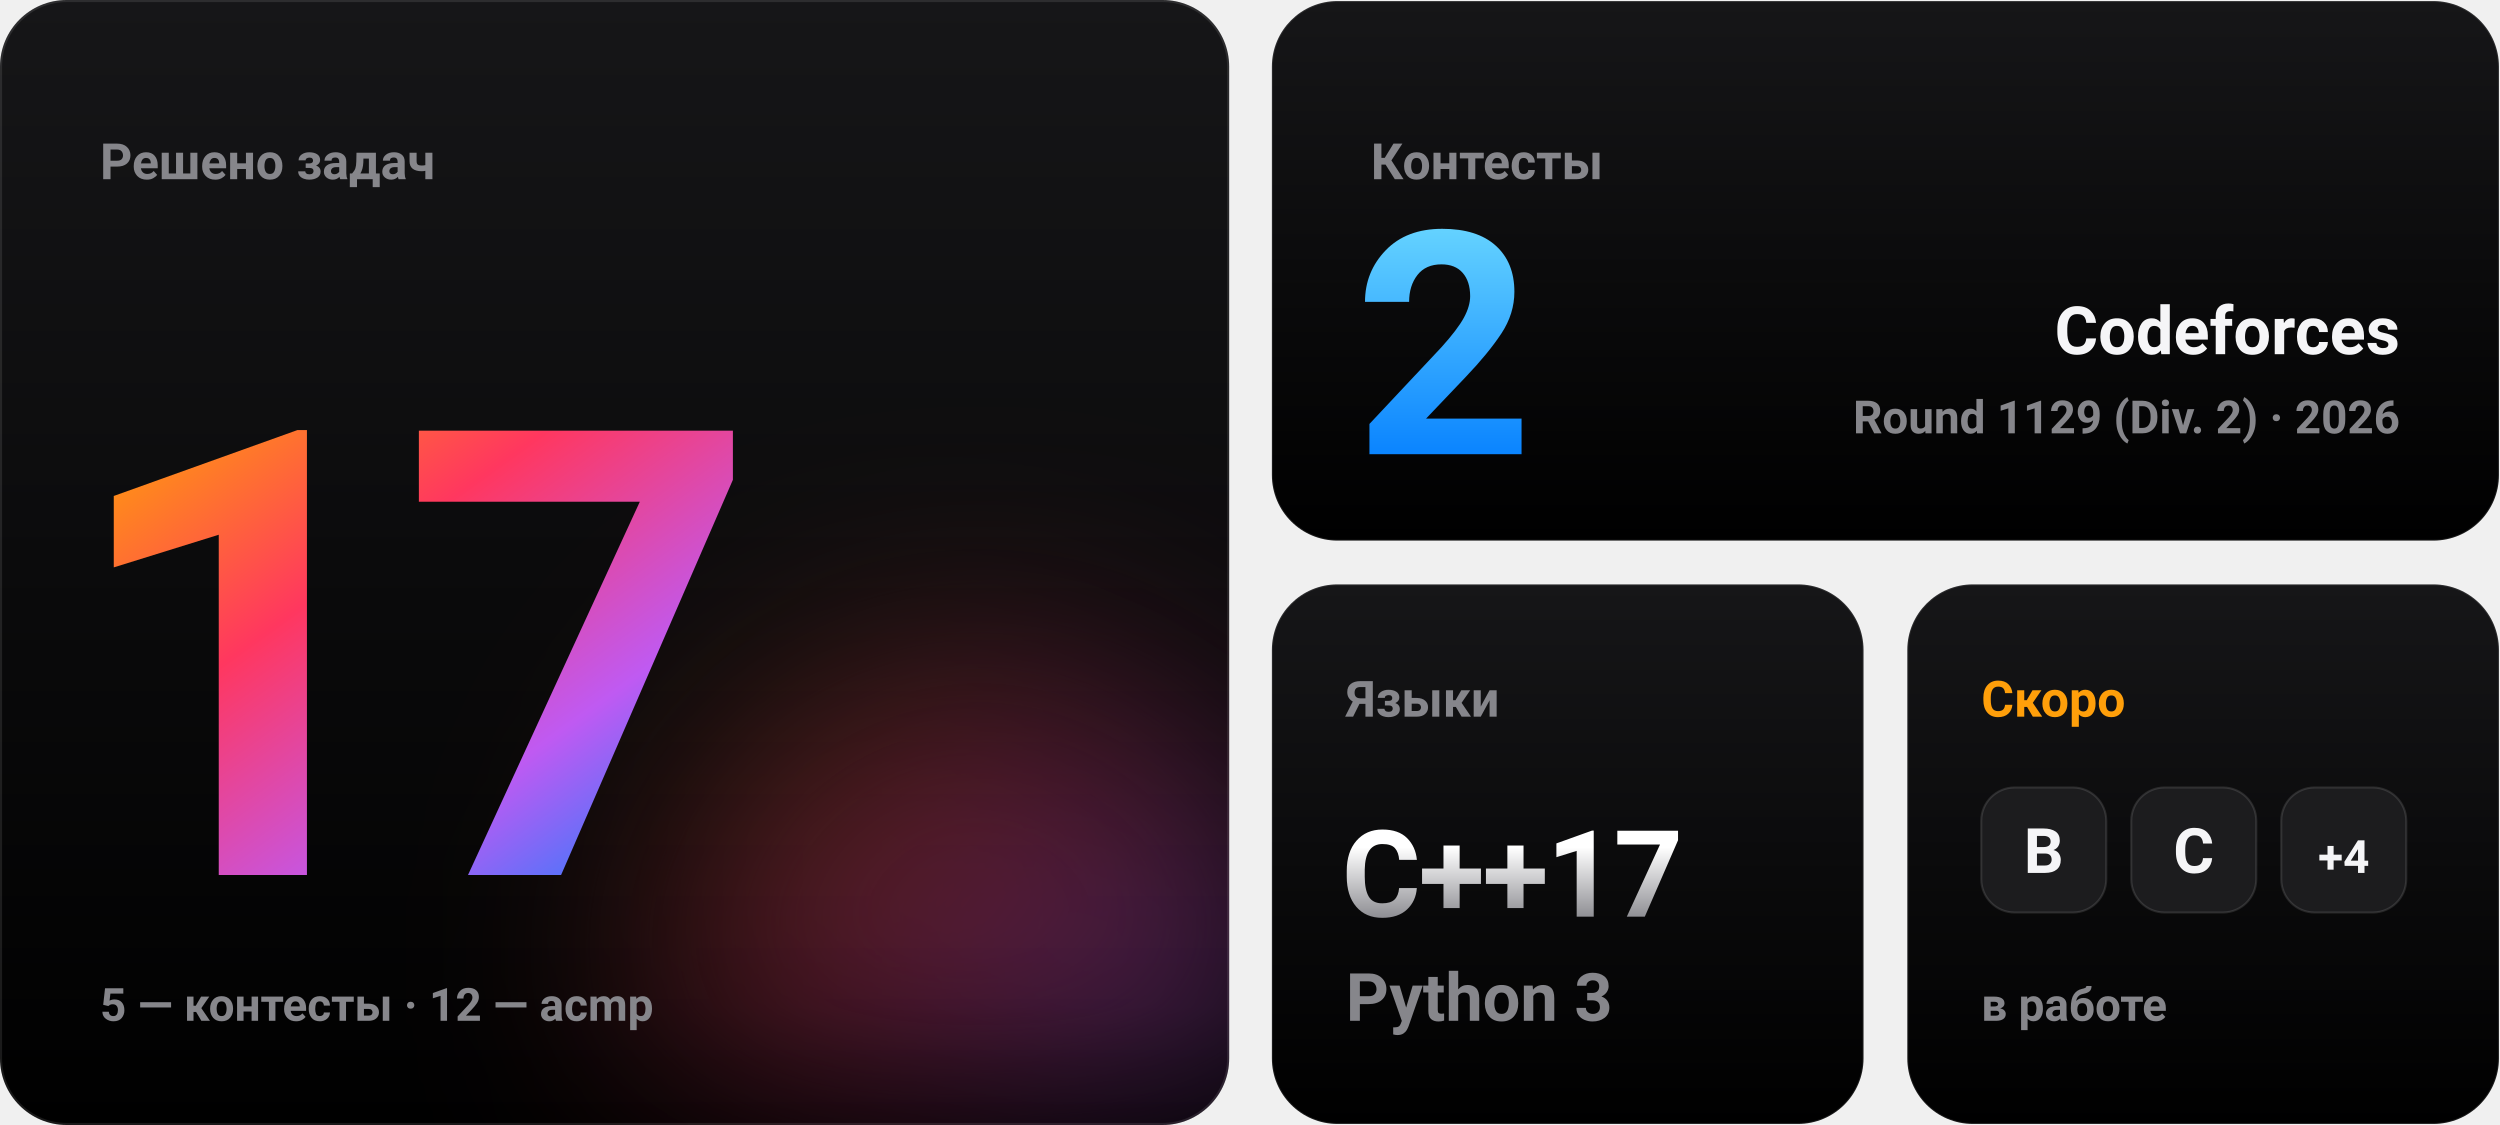
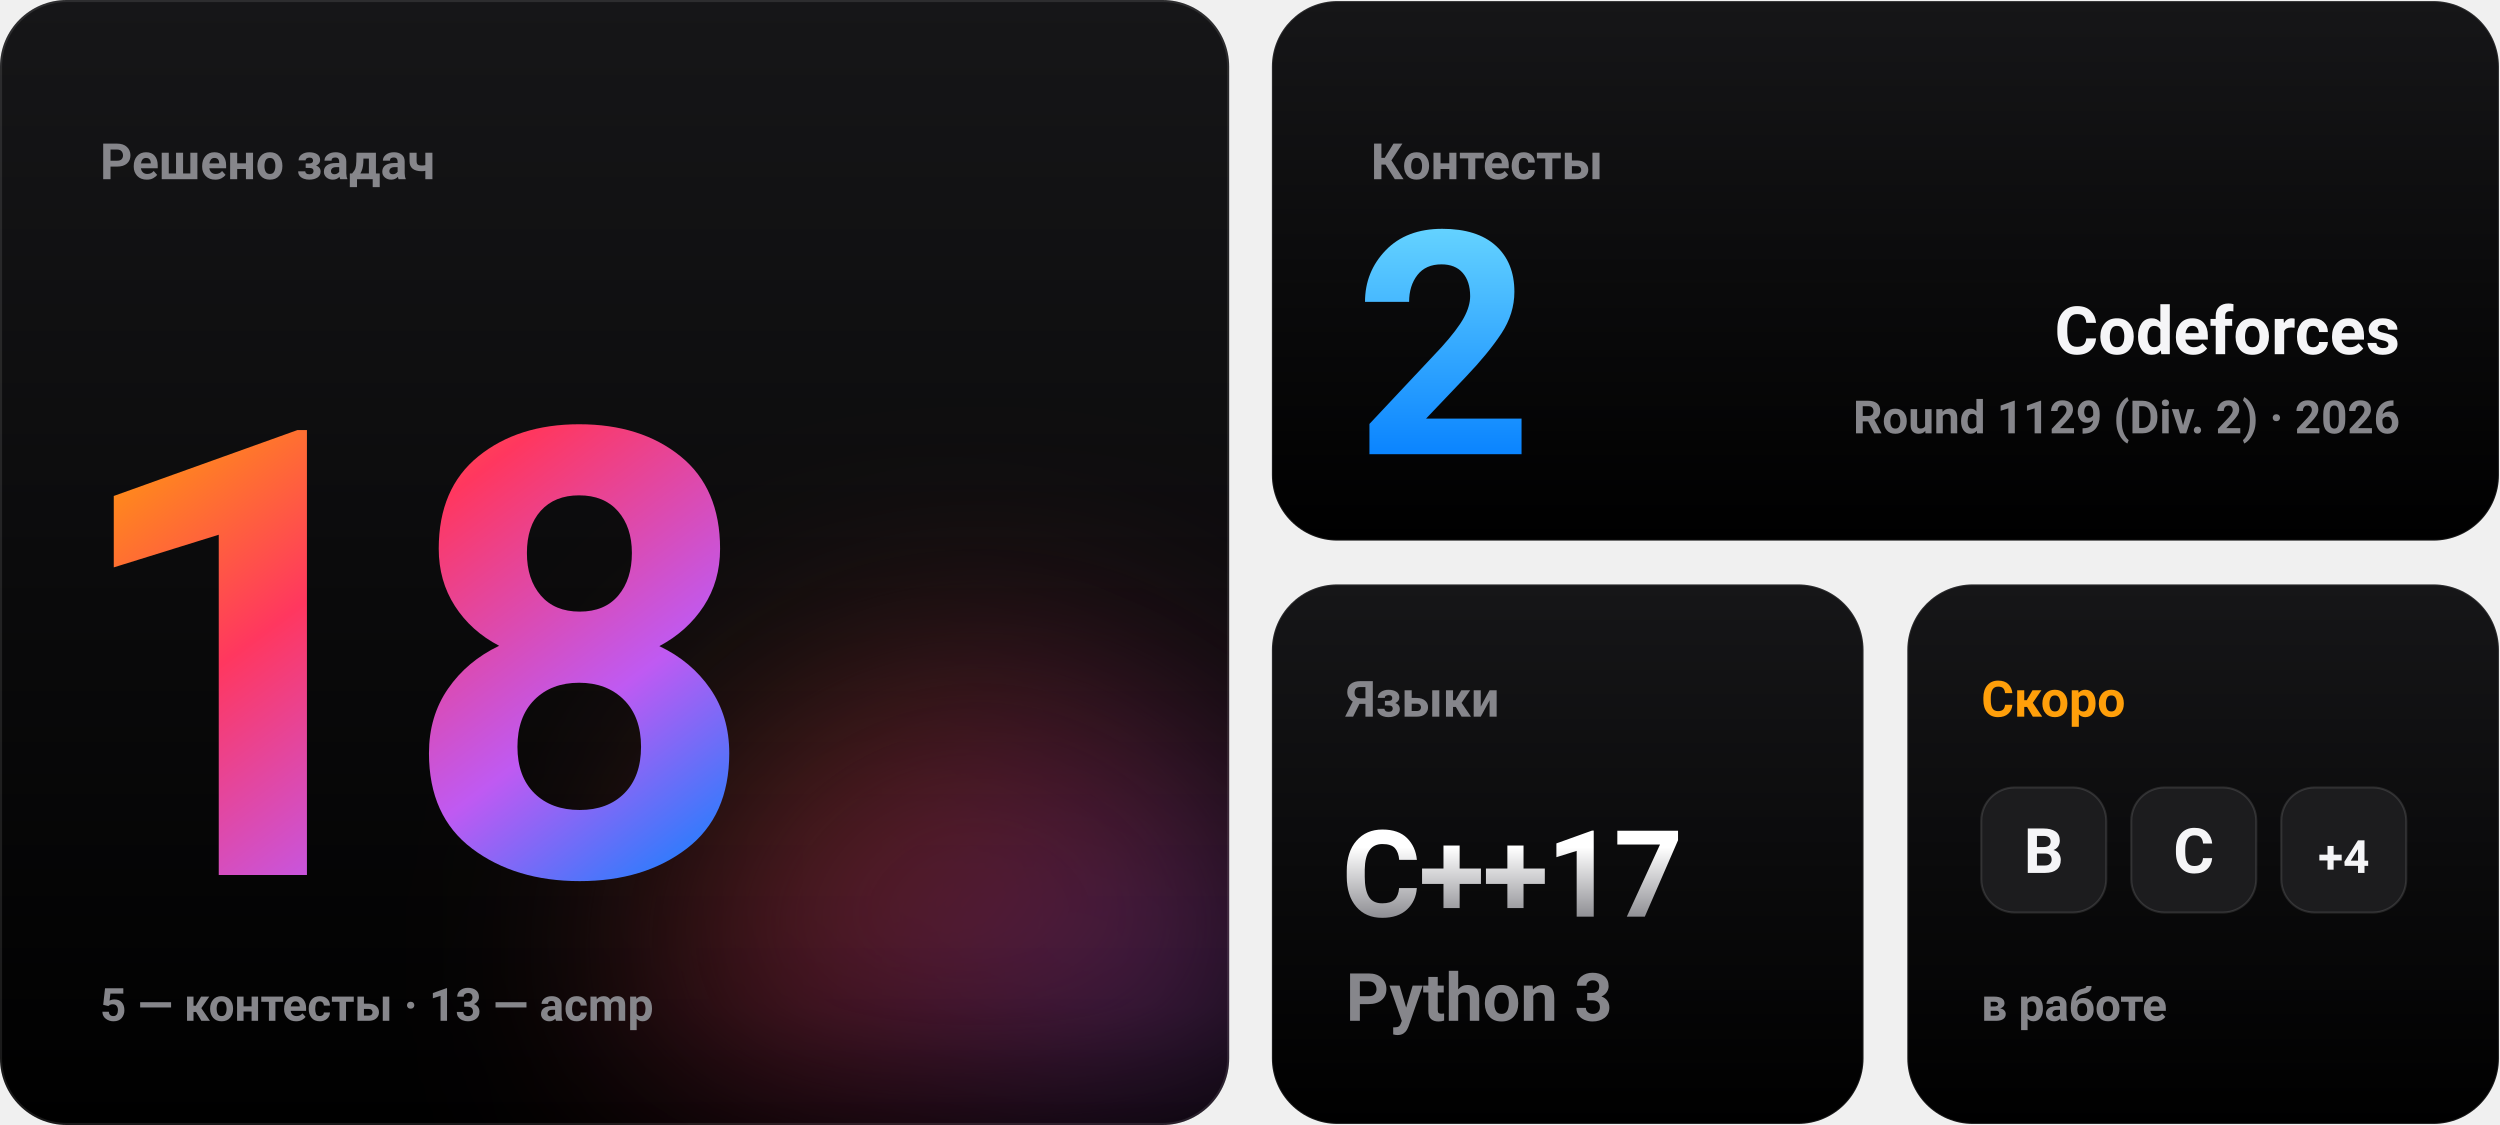
- <svg xmlns="http://www.w3.org/2000/svg" width="1200" height="540" viewBox="0 0 1200 540" role="img" aria-label="Решено задач: 17 (5 с контестов, 12 с acmp). Контестов: 2. Скоро: B, C, D1, D2, E, F.">
+ <svg xmlns="http://www.w3.org/2000/svg" width="1200" height="540" viewBox="0 0 1200 540" role="img" aria-label="Решено задач: 18 (5 с контестов, 13 с acmp). Контестов: 2. Скоро: B, C, D1, D2, E, F.">
  <defs>
    <linearGradient id="ai" x1="0" y1="0" x2="1" y2="1">
      <stop offset="0" stop-color="#ff9f0a" />
      <stop offset="0.35" stop-color="#ff375f" />
      <stop offset="0.7" stop-color="#bf5af2" />
      <stop offset="1" stop-color="#0a84ff" />
    </linearGradient>
    <linearGradient id="blue" x1="0" y1="0" x2="0" y2="1">
      <stop offset="0" stop-color="#64d2ff" />
      <stop offset="1" stop-color="#0a84ff" />
    </linearGradient>
    <linearGradient id="titanium" x1="0" y1="0" x2="0" y2="1">
      <stop offset="0.2" stop-color="#ffffff" />
      <stop offset="1" stop-color="#8e8e93" />
    </linearGradient>
    <linearGradient id="tile" x1="0" y1="0" x2="0" y2="1">
      <stop offset="0" stop-color="#161618" />
      <stop offset="1" stop-color="#000000" />
    </linearGradient>
    <filter id="blur" x="-100%" y="-100%" width="300%" height="300%">
      <feGaussianBlur stdDeviation="60" />
    </filter>
    <clipPath id="t1">
      <rect width="590" height="540" rx="32" />
    </clipPath>
  </defs>
  <g font-family="-apple-system, BlinkMacSystemFont, 'SF Pro Display', 'Segoe UI', Roboto, Helvetica, Arial, sans-serif">
    <g font-weight="600">
      <g clip-path="url(#t1)">
        <rect width="590" height="540" fill="url(#tile)" />
        <circle cx="470" cy="470" r="150" fill="url(#ai)" opacity="0.35" filter="url(#blur)" />
      </g>
      <rect x="0.5" y="0.5" width="589" height="539" rx="31.5" fill="none" stroke="#ffffff" stroke-opacity="0.1" />
      <text x="48" y="86" font-size="24" fill="#86868b">Решено задач</text>
      <g font-size="300" font-weight="700" letter-spacing="-10" fill="url(#ai)">
-         <text x="30" y="420" opacity="0">14<animate attributeName="opacity" values="0;1;0" keyTimes="0;0.000;0.250" calcMode="discrete" dur="0.8s" fill="freeze" />
+         <text x="30" y="420" opacity="0">15<animate attributeName="opacity" values="0;1;0" keyTimes="0;0.000;0.250" calcMode="discrete" dur="0.8s" fill="freeze" />
        </text>
-         <text x="30" y="420" opacity="0">15<animate attributeName="opacity" values="0;1;0" keyTimes="0;0.250;0.500" calcMode="discrete" dur="0.8s" fill="freeze" />
+         <text x="30" y="420" opacity="0">16<animate attributeName="opacity" values="0;1;0" keyTimes="0;0.250;0.500" calcMode="discrete" dur="0.8s" fill="freeze" />
        </text>
-         <text x="30" y="420" opacity="0">16<animate attributeName="opacity" values="0;1;0" keyTimes="0;0.500;0.750" calcMode="discrete" dur="0.8s" fill="freeze" />
+         <text x="30" y="420" opacity="0">17<animate attributeName="opacity" values="0;1;0" keyTimes="0;0.500;0.750" calcMode="discrete" dur="0.8s" fill="freeze" />
        </text>
-         <text x="30" y="420">17<animate attributeName="opacity" values="0;1" keyTimes="0;0.750" calcMode="discrete" dur="0.8s" fill="freeze" />
+         <text x="30" y="420">18<animate attributeName="opacity" values="0;1" keyTimes="0;0.750" calcMode="discrete" dur="0.8s" fill="freeze" />
        </text>
      </g>
-       <text x="48" y="490" font-size="22" fill="#86868b">5 — контесты  ·  12 — acmp</text>
+       <text x="48" y="490" font-size="22" fill="#86868b">5 — контесты  ·  13 — acmp</text>
      <rect x="610.5" y="0.5" width="589" height="259" rx="31.5" fill="url(#tile)" stroke="#ffffff" stroke-opacity="0.1" />
      <text x="658" y="86" font-size="24" fill="#86868b">Контесты</text>
      <text x="650" y="218" font-size="150" font-weight="700" letter-spacing="-4" fill="url(#blue)">2</text>
      <text x="1152" y="170" font-size="32" font-weight="700" fill="#f5f5f7" text-anchor="end">Codeforces</text>
      <text x="1152" y="208" font-size="22" fill="#86868b" text-anchor="end">Round 1129 (Div. 2) · 2026</text>
      <rect x="610.5" y="280.5" width="284" height="259" rx="31.5" fill="url(#tile)" stroke="#ffffff" stroke-opacity="0.1" />
      <text x="646" y="344" font-size="24" fill="#86868b">Языки</text>
      <text x="644" y="440" font-size="58" font-weight="700" letter-spacing="-1" fill="url(#titanium)">C++17</text>
      <text x="646" y="490" font-size="32" fill="#86868b">Python 3</text>
      <rect x="915.5" y="280.5" width="284" height="259" rx="31.5" fill="url(#tile)" stroke="#ffffff" stroke-opacity="0.1" />
      <text x="951" y="344" font-size="24" fill="#ff9f0a">Скоро</text>
      <rect x="951" y="378" width="60" height="60" rx="16" fill="#1c1c1e" stroke="#ffffff" stroke-opacity="0.12" />
      <text x="981" y="419" font-size="30" font-weight="700" fill="#f5f5f7" text-anchor="middle">B</text>
      <rect x="1023" y="378" width="60" height="60" rx="16" fill="#1c1c1e" stroke="#ffffff" stroke-opacity="0.12" />
      <text x="1053" y="419" font-size="30" font-weight="700" fill="#f5f5f7" text-anchor="middle">C</text>
      <rect x="1095" y="378" width="60" height="60" rx="16" fill="#1c1c1e" stroke="#ffffff" stroke-opacity="0.12" />
      <text x="1125" y="419" font-size="22" font-weight="700" fill="#f5f5f7" text-anchor="middle">+4</text>
      <text x="951" y="490" font-size="22" fill="#86868b">в работе</text>
    </g>
  </g>
</svg>
